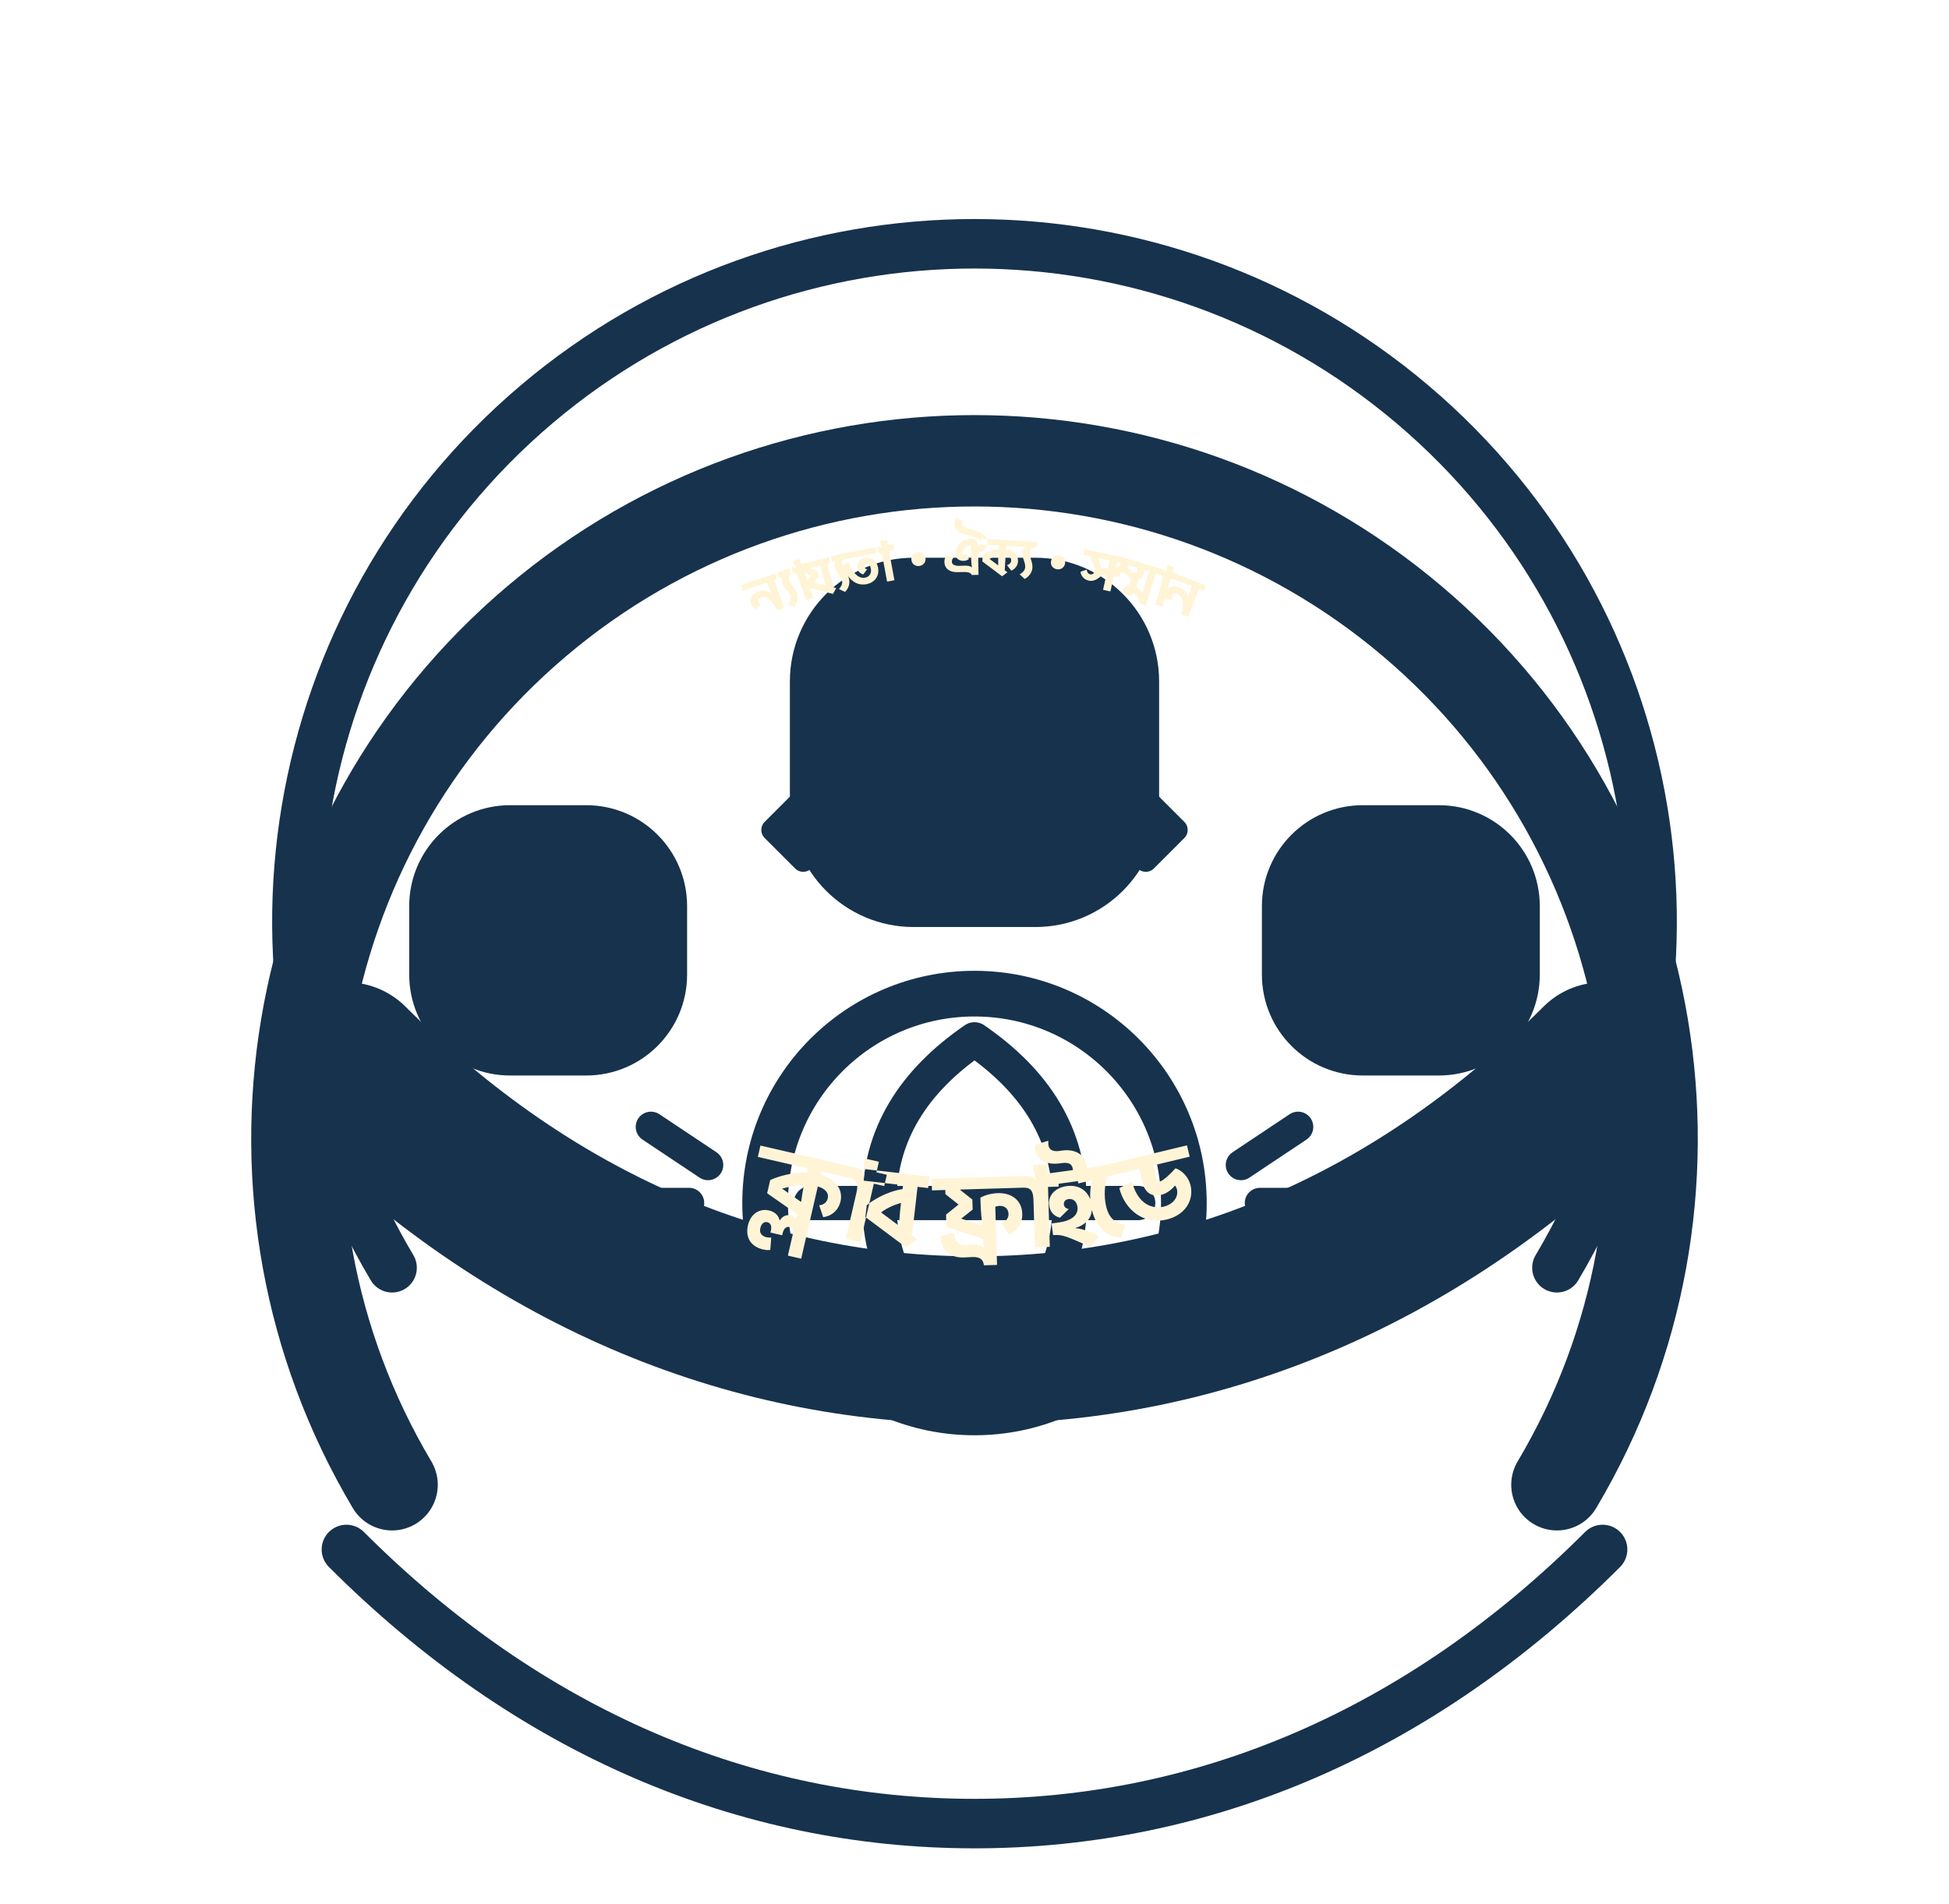
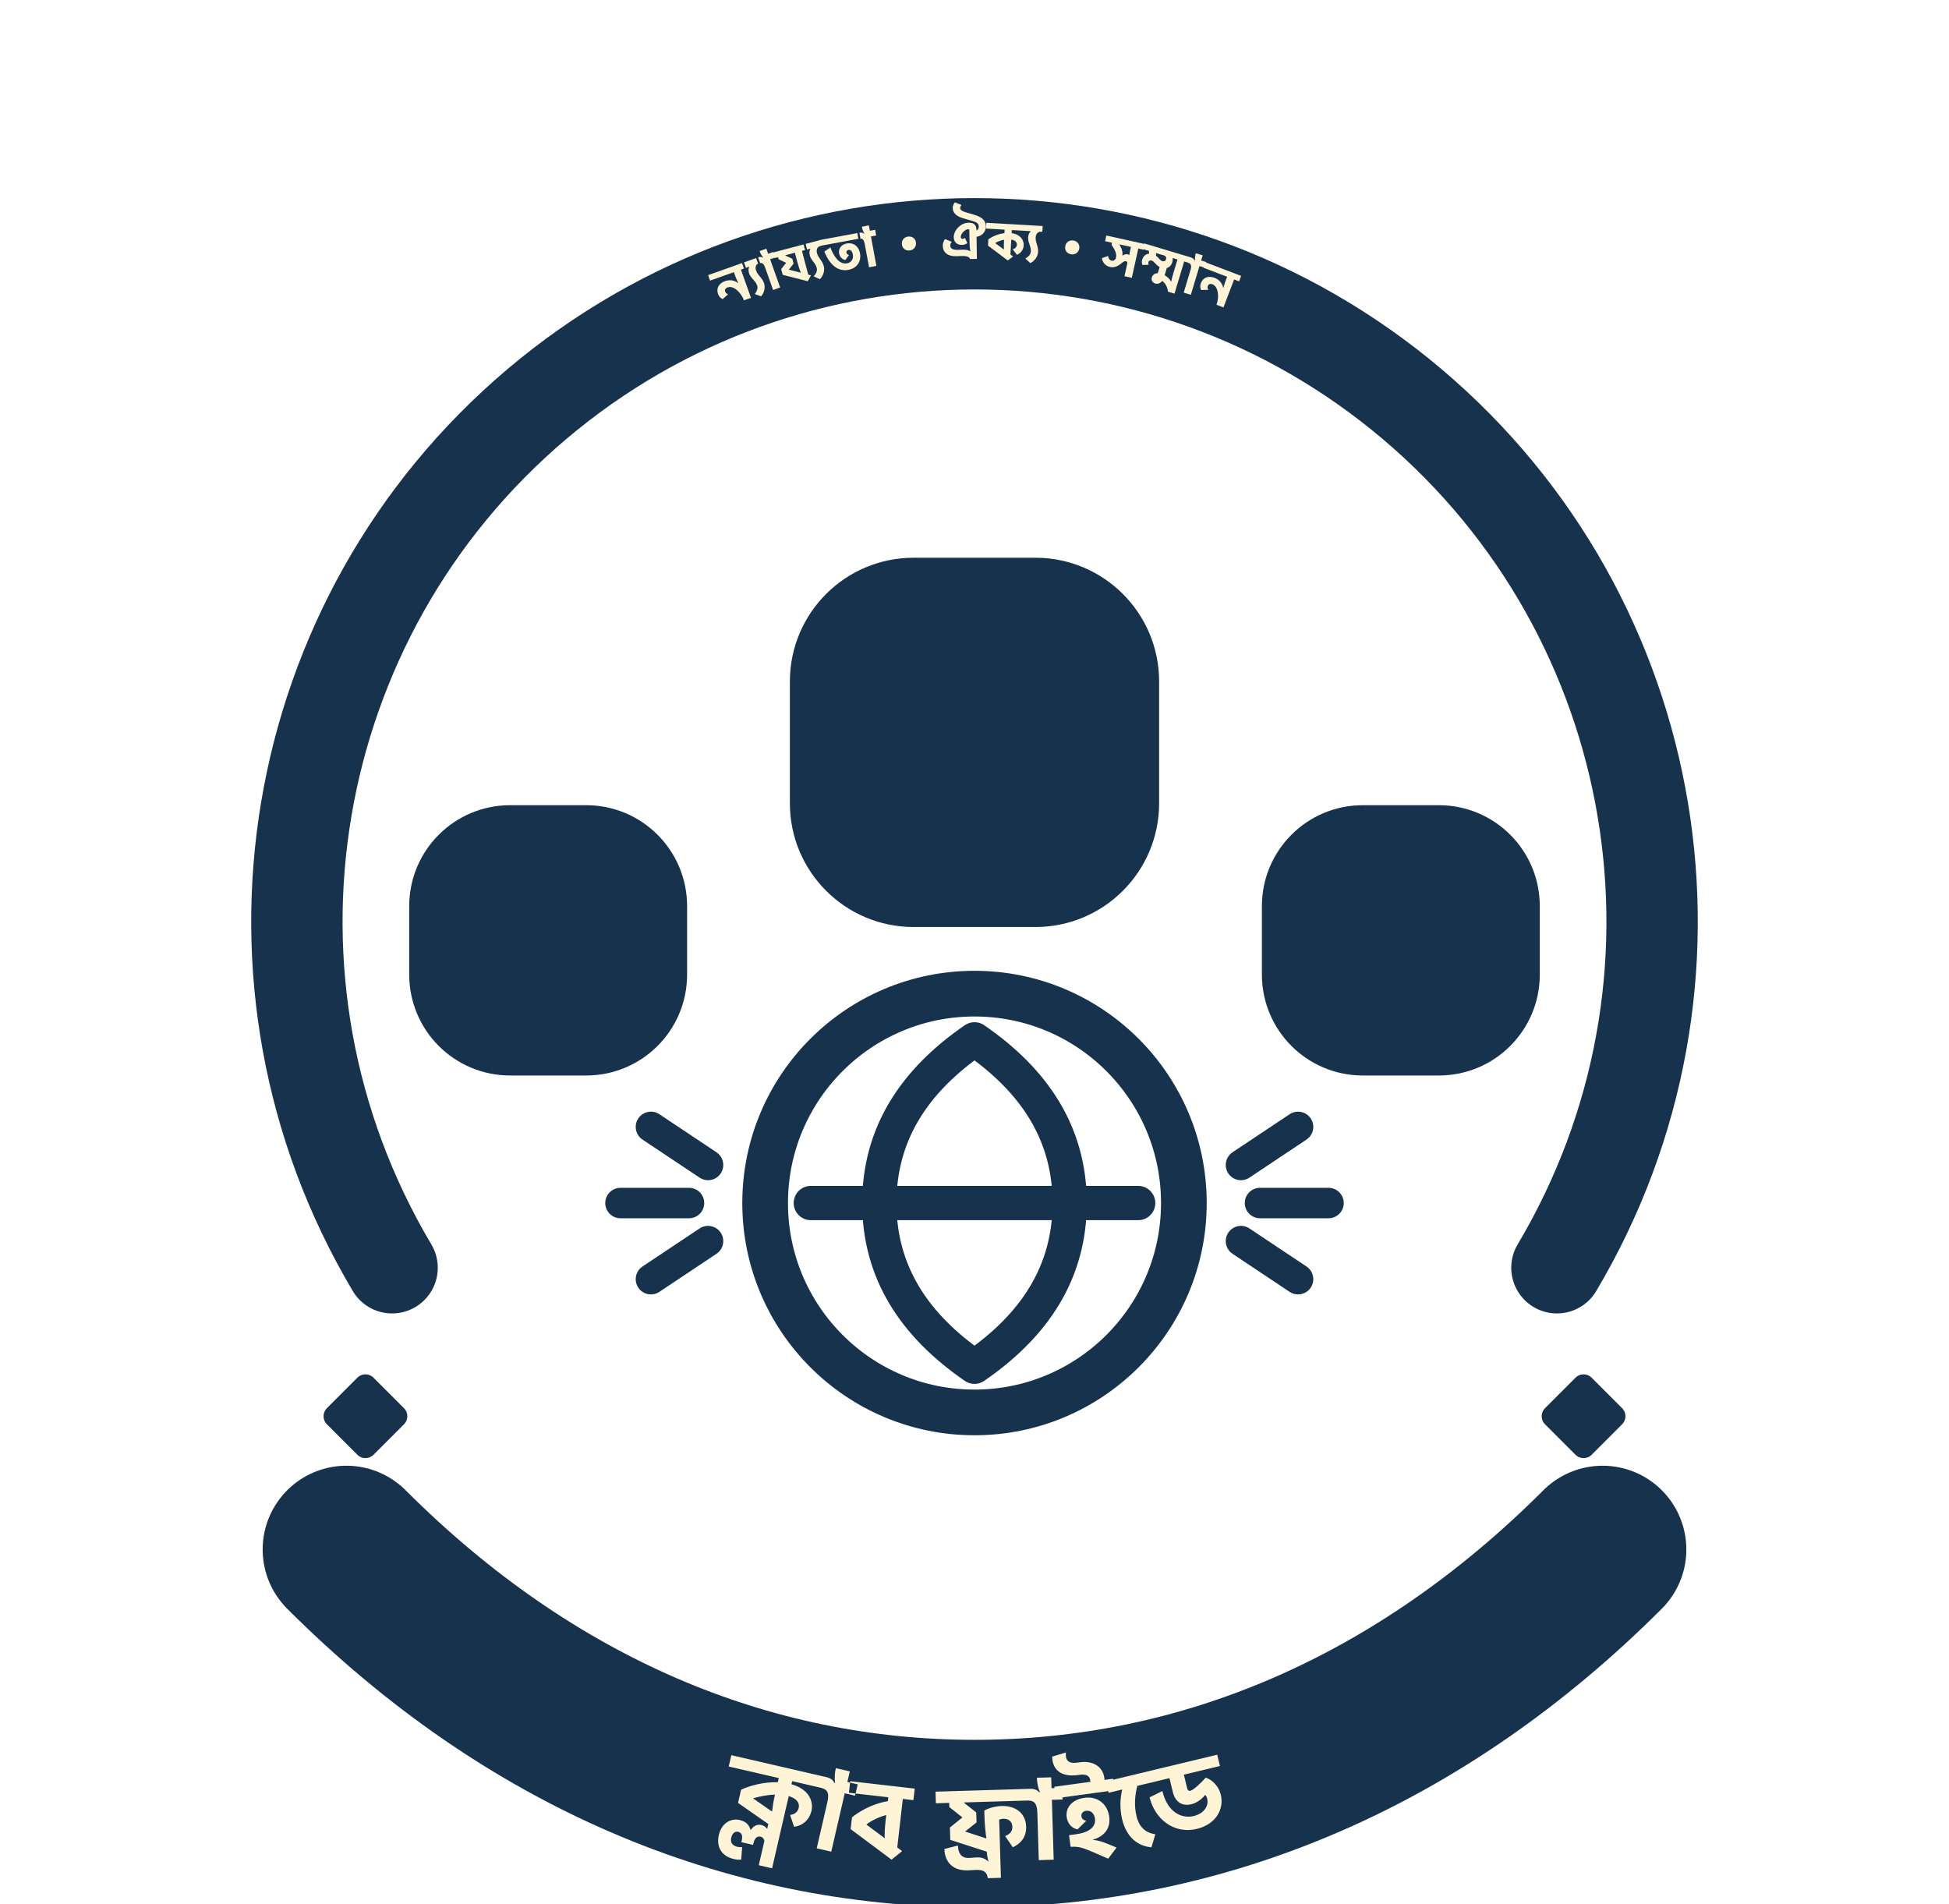
<svg xmlns="http://www.w3.org/2000/svg" viewBox="0 0 512 500" role="img" aria-labelledby="title desc" version="1.1" id="svg15">
  <g stroke="#17324D" stroke-width="13" stroke-linecap="round" stroke-linejoin="round" id="g8">
    <path fill="none" stroke="#17324D" d="M103 333a178 178 0 1 1 306 0" id="path1" />
    <g id="younger-member" aria-label="younger-member">
      <rect x="114" y="218" width="60" height="58" rx="20" fill="#17324D" stroke="#17324D" id="rect1" />
      <circle cx="144" cy="247" r="7" fill="none" stroke="none" id="circle1" />
    </g>
    <g id="adult-member" aria-label="adult-member">
      <rect x="214" y="153" width="84" height="84" rx="26" fill="#17324D" stroke="#17324D" id="rect2" />
      <circle cx="256" cy="195" r="9" fill="none" stroke="none" id="circle2" />
    </g>
    <g id="older-member" aria-label="older-member">
      <rect x="338" y="218" width="60" height="58" rx="20" fill="#17324D" stroke="#17324D" id="rect3" />
      <circle cx="368" cy="247" r="7" fill="none" stroke="none" id="circle3" />
    </g>
    <circle cx="256" cy="316" r="55" fill="none" stroke="#17324D" stroke-width="12" id="circle4" />
    <path fill="none" stroke="#17324D" stroke-width="9" d="M256 273c-16 11-25 25-25 43s9 32 25 43m0-86c16 11 25 25 25 43s-9 32-25 43m-43-43h86" id="path4" />
    <path fill="none" stroke="#17324D" stroke-width="8" d="M181 316h-18M186 306l-15-10M186 326l-15 10M331 316h18M326 306l15-10M326 326l15 10" id="path5" />
    <path fill="none" stroke="#17324D" d="M91 407c48 48 105 72 165 72s117-24 165-72" id="path6" />
-     <path fill="#17324D" stroke="#17324D" stroke-width="6" d="m211 210 8 8-8 8-8-8z" id="path7" />
-     <path fill="#17324D" stroke="#17324D" stroke-width="6" d="m301 210 8 8-8 8-8-8z" id="path8" />
+     <path fill="#17324D" stroke="#17324D" stroke-width="6" d="m96 364 8 8-8 8-8-8z" id="path7" />
+     <path fill="#17324D" stroke="#17324D" stroke-width="6" d="m416 364 8 8-8 8-8-8z" id="path8" />
  </g>
  <defs id="defs8">
-     <path id="motto-arc" d="M103 390a178 178 0 1 1 306 0" />
-     <path id="name-arc" d="M91 280c48 48 105 72 165 72s117-24 165-72" />
+     <path id="motto-arc" d="M103 333a178 178 0 1 1 306 0" />
+     <path id="name-arc" d="M91 407c48 48 105 72 165 72s117-24 165-72" />
  </defs>
-   <path d="M103 390a178 178 0 1 1 306 0" fill="none" stroke="#17324D" stroke-width="24" stroke-linecap="round" id="path9" />
-   <path d="M91 280c48 48 105 72 165 72s117-24 165-72" fill="none" stroke="#17324D" stroke-width="44" stroke-linecap="round" id="path10" />
+   <path d="M103 333a178 178 0 1 1 306 0" fill="none" stroke="#17324D" stroke-width="24" stroke-linecap="round" id="path9" />
+   <path d="M91 407c48 48 105 72 165 72s117-24 165-72" fill="none" stroke="#17324D" stroke-width="44" stroke-linecap="round" id="path10" />
  <g font-family="Kohinoor Bangla, Bangla Sangam MN, sans-serif" text-anchor="middle" id="g15">
    <g id="text14" style="font-weight:700;font-size:14px;letter-spacing:0" aria-label="ন্যায্যতা•ঐক্য•সম্মান">
-       <path style="fill:#fff4d6" d="m 199.976,158.785 c -0.329,-0.091 -0.631,-0.311 -0.767,-0.693 -0.188,-0.528 0.106,-0.914 0.66,-1.111 1.583,-0.563 3.576,1.448 4.246,3.334 l 0.028,0.079 1.847,-0.657 -2.636,-7.413 1.319,-0.469 -0.511,-1.438 -9.432,3.353 0.511,1.438 6.266,-2.228 0.366,1.029 c 0.249,0.699 0.541,1.353 0.78,1.818 l -0.048,0.032 c -0.994,-0.791 -2.224,-0.948 -3.438,-0.516 -1.557,0.553 -2.381,1.827 -1.823,3.397 0.249,0.699 0.709,1.115 1.226,1.317 z m 5.529,-7.226 -1.359,0.483 -0.511,-1.438 4.234,-1.506 0.511,1.438 -0.383,0.136 c -0.646,0.23 -1,0.95 -0.662,1.9 0.46,1.293 1.564,1.851 2.062,3.249 0.403,1.134 0.134,2.508 -0.74,3.517 l -1.673,-0.609 c 0.726,-0.927 0.835,-1.664 0.614,-2.284 -0.455,-1.28 -1.612,-1.775 -2.099,-3.147 -0.272,-0.765 -0.146,-1.33 0.024,-1.688 z m 2.804,-3.983 c 0.22,0.62 0.554,1.14 0.912,1.563 l -0.092,0.033 c -0.229,-0.142 -0.639,-0.293 -1.246,-0.077 l -0.541,0.192 0.511,1.438 0.053,-0.019 c 0.831,-0.295 1.355,-0.2 1.815,1.093 l 2.087,5.87 1.847,-0.657 -2.636,-7.413 1.319,-0.469 -0.511,-1.438 -1.319,0.469 -0.478,-1.345 -1.768,0.628 z m 4.607,1.622 2.531,-0.667 0.689,2.613 c 0.196,0.745 0.585,1.945 0.858,2.597 l -0.054,0.014 -3.087,-0.779 1.246,-1.588 -0.335,-1.273 -1.835,-0.863 z m 5.907,6.811 0.853,-1.542 -0.733,-0.198 -1.642,-6.227 1.354,-0.357 -0.389,-1.476 -8.583,2.263 0.389,1.476 0.948,-0.25 0.139,0.528 1.985,0.939 -1.3,1.66 0.396,1.503 z m 0.685,-8.549 -1.394,0.368 -0.389,-1.476 4.346,-1.146 0.389,1.476 -0.393,0.103 c -0.663,0.175 -1.076,0.863 -0.819,1.837 0.35,1.327 1.404,1.975 1.782,3.41 0.307,1.164 -0.077,2.51 -1.032,3.443 l -1.616,-0.747 c 0.801,-0.863 0.971,-1.588 0.804,-2.224 -0.346,-1.313 -1.457,-1.903 -1.829,-3.311 -0.207,-0.785 -0.034,-1.337 0.165,-1.68 z m 7.297,3.416 c -0.797,-0.151 -1.46,-0.812 -1.634,-1.748 -0.235,-1.266 0.604,-2.347 1.981,-2.602 1.872,-0.347 3.185,0.82 3.506,2.554 0.408,2.203 -0.833,3.956 -3.063,4.369 -2.918,0.541 -4.975,-1.57 -6.313,-4.796 l 1.605,-1.095 c 0.973,2.639 2.462,4.527 4.375,4.173 1.225,-0.227 1.718,-1.258 1.516,-2.345 -0.143,-0.771 -0.564,-1.277 -1.156,-1.167 -0.344,0.064 -0.59,0.351 -0.524,0.709 0.056,0.303 0.316,0.554 0.681,0.6 z m 3.694,-7.191 0.278,1.5 -10.476,1.941 -0.278,-1.5 z m 0.674,-1.435 c 0.12,0.647 0.367,1.213 0.654,1.687 l -0.096,0.018 c -0.203,-0.176 -0.585,-0.39 -1.218,-0.273 l -0.564,0.105 0.278,1.5 0.055,-0.01 c 0.867,-0.161 1.37,0.017 1.62,1.366 l 1.135,6.126 1.927,-0.357 -1.433,-7.736 1.377,-0.255 -0.278,-1.5 -1.377,0.255 -0.26,-1.404 -1.845,0.342 z" id="path15" />
-       <path style="fill:#fff4d6" d="m 239.417,147.023 c 0.098,1.017 0.873,1.758 2.044,1.645 1.073,-0.104 1.775,-0.988 1.677,-2.005 -0.098,-1.017 -0.873,-1.758 -2.044,-1.645 -1.073,0.104 -1.775,0.988 -1.677,2.005 z" id="path16" />
-       <path style="fill:#fff4d6" d="m 255.234,151.026 1.82,-0.03 -0.094,-5.795 c 1.564,-0.235 2.482,-1.469 2.462,-2.742 -0.023,-1.442 -0.935,-2.421 -3.018,-3.031 l -2.209,-0.65 c -0.872,-0.252 -1.521,-0.535 -1.531,-1.137 -0.005,-0.308 0.089,-0.534 0.365,-0.804 l -1.761,-0.685 c -0.33,0.383 -0.574,0.877 -0.564,1.507 0.023,1.428 1.283,2.247 2.605,2.632 l 2.743,0.796 c 0.985,0.278 1.481,0.676 1.493,1.404 0.009,0.546 -0.252,0.886 -0.613,1.06 l -0.004,-0.252 c -0.018,-1.12 -0.604,-1.824 -2.046,-1.801 -2.268,0.037 -3.941,2.192 -3.915,3.788 0.02,1.232 0.776,2.06 2.161,2.037 0.518,-0.008 1.061,-0.171 1.406,-0.485 l -0.638,-1.362 c -0.096,0.114 -0.318,0.271 -0.598,0.276 -0.308,0.005 -0.478,-0.132 -0.485,-0.538 -0.013,-0.798 1.144,-2.007 1.955,-2.02 0.168,-0.003 0.295,0.079 0.3,0.359 l 0.039,2.38 c 0.035,2.17 0.141,2.672 0.232,3.063 l -0.056,9.1e-4 c -0.51,-0.37 -1.183,-0.429 -1.911,-0.417 -0.434,0.007 -0.895,0.043 -1.343,0.05 -1.498,0.024 -1.968,-0.486 -1.978,-1.102 -0.007,-0.448 0.183,-0.787 0.418,-1.015 l -1.79,-0.713 c -0.165,0.213 -0.602,0.878 -0.587,1.774 0.028,1.722 1.291,2.751 3.405,2.717 0.42,-0.007 1.232,-0.034 1.708,-0.042 1.596,-0.026 1.925,0.403 2.029,0.779 z m 9.303,-2.579 c 0.598,-0.162 1.072,-0.598 1.107,-1.199 0.038,-0.657 -0.476,-1.233 -1.479,-1.347 l -0.223,3.886 0.713,0.532 -1.407,1.055 -5.189,-3.902 0.096,-1.677 c 1.152,-0.761 2.563,-1.409 4.214,-1.581 l 0.054,-0.936 -4.878,-0.28 0.087,-1.523 10.86,0.624 -0.087,1.523 -4.095,-0.235 -0.047,0.825 c 2.228,0.268 3.251,1.757 3.167,3.211 -0.065,1.132 -0.734,2.033 -1.768,2.465 z m -4.604,-1.639 2.247,1.658 0.056,0.003 c -0.044,-0.704 -0.014,-1.712 0.029,-2.452 l 0.005,-0.084 c -0.907,0.158 -1.668,0.479 -2.336,0.875 z m 9.351,-3.137 -1.44,-0.083 0.087,-1.523 4.487,0.258 -0.087,1.523 -0.405,-0.023 c -0.685,-0.039 -1.29,0.487 -1.348,1.493 -0.079,1.37 0.723,2.313 0.637,3.795 -0.069,1.202 -0.851,2.363 -2.049,2.953 l -1.305,-1.211 c 1.028,-0.572 1.416,-1.209 1.453,-1.866 0.078,-1.356 -0.796,-2.261 -0.712,-3.715 0.047,-0.811 0.382,-1.282 0.678,-1.546 z" id="path17" />
-       <path style="fill:#fff4d6" d="m 276.096,147.448 c -0.147,1.011 0.43,1.915 1.593,2.084 1.067,0.155 1.959,-0.536 2.106,-1.548 0.147,-1.011 -0.43,-1.915 -1.593,-2.084 -1.067,-0.155 -1.959,0.536 -2.106,1.548 z" id="path18" />
-       <path style="fill:#fff4d6" d="m 286.045,152.523 c 0.779,0.173 1.663,-0.062 2.446,-0.619 0.68,-0.48 1.158,-1.02 1.664,-0.908 0.287,0.064 0.422,0.294 0.356,0.595 l -0.739,3.335 1.927,0.427 1.702,-7.682 1.353,0.3 0.33,-1.49 -10.074,-2.232 -0.33,1.49 1.818,0.403 -0.118,0.533 0.401,0.648 c 0.518,0.832 0.983,1.709 0.759,2.721 -0.124,0.56 -0.539,0.942 -1.14,0.809 -0.656,-0.145 -0.823,-0.684 -0.933,-1.225 l -1.629,0.557 c 0.134,0.947 0.744,2.015 2.206,2.339 z m 4.997,-3.137 c -0.149,-0.105 -0.28,-0.162 -0.512,-0.214 -0.478,-0.106 -0.967,0.158 -1.312,0.355 0.029,-0.194 0.047,-0.405 0.038,-0.623 -0.02,-0.492 -0.171,-1.042 -0.508,-1.719 l -0.28,-0.55 0.012,-0.055 2.993,0.663 -0.203,0.916 c -0.045,0.205 -0.186,0.905 -0.229,1.226 z m 6.798,1.104 c -0.63,-0.189 -0.913,-0.903 -1.65,-1.416 0.028,-0.24 0.039,-0.471 0.023,-0.709 l 2.078,0.624 c 0.51,0.153 0.681,0.555 0.552,0.984 -0.129,0.429 -0.48,0.674 -1.003,0.517 z m 2.347,5.426 c -0.307,-0.633 -0.933,-1.274 -1.721,-1.716 l 0.572,-1.904 c 0.813,-0.224 1.249,-0.897 1.43,-1.5 0.153,-0.51 0.133,-0.881 0.063,-1.136 l 1.314,0.395 -1.023,3.406 c -0.531,1.77 -0.635,2.455 -0.635,2.455 z m 4.768,-4.927 0.439,-1.462 -12.269,-3.684 -0.439,1.462 1.636,0.491 c 0.064,0.224 0.072,0.489 0.036,0.756 -0.911,0.063 -1.525,0.697 -1.783,1.555 -0.169,0.563 -0.078,1.087 0.091,1.401 l 1.615,-0.071 c -0.086,-0.201 -0.137,-0.421 -0.056,-0.689 0.101,-0.335 0.396,-0.539 0.838,-0.406 0.711,0.213 1.063,1.182 2.093,1.695 l -0.47,1.613 c -0.779,0.015 -1.373,0.435 -1.579,1.119 -0.242,0.805 0.237,1.401 0.921,1.607 0.577,0.173 1.271,0.002 1.804,-0.701 0.906,0.681 1.408,1.738 1.516,2.838 l 1.716,0.515 2.537,-8.447 z m 1.681,-2.433 c -0.189,0.63 -0.228,1.247 -0.19,1.8 l -0.094,-0.028 c -0.101,-0.249 -0.342,-0.614 -0.959,-0.799 l -0.55,-0.165 -0.439,1.462 0.054,0.016 c 0.845,0.254 1.211,0.641 0.816,1.955 l -1.792,5.967 1.877,0.564 2.263,-7.536 1.341,0.403 0.439,-1.462 -1.341,-0.403 0.411,-1.368 -1.797,-0.54 z m 1.534,8.858 c -0.192,-0.283 -0.278,-0.646 -0.133,-1.025 0.2,-0.523 0.674,-0.627 1.223,-0.417 1.57,0.599 1.781,3.422 1.068,5.292 l -0.03,0.079 1.831,0.699 2.805,-7.351 1.308,0.499 0.544,-1.426 -9.352,-3.568 -0.544,1.426 6.213,2.37 -0.389,1.02 c -0.264,0.693 -0.467,1.38 -0.586,1.889 l -0.057,-0.007 c -0.244,-1.247 -1.077,-2.164 -2.281,-2.623 -1.543,-0.589 -2.998,-0.155 -3.592,1.402 -0.264,0.693 -0.184,1.308 0.078,1.798 z" id="path19" />
+       <path style="fill:#fff4d6" d="m 191.265,77.288 c -0.329,-0.091 -0.631,-0.311 -0.767,-0.693 -0.188,-0.528 0.106,-0.914 0.66,-1.111 1.583,-0.563 3.576,1.448 4.246,3.334 l 0.028,0.079 1.847,-0.657 -2.636,-7.413 1.319,-0.469 -0.511,-1.438 -9.432,3.353 0.511,1.438 6.266,-2.228 0.366,1.029 c 0.249,0.699 0.541,1.353 0.78,1.818 l -0.048,0.032 c -0.994,-0.791 -2.224,-0.948 -3.438,-0.516 -1.557,0.553 -2.381,1.827 -1.823,3.397 0.249,0.699 0.709,1.115 1.226,1.317 z m 5.529,-7.226 -1.359,0.483 -0.511,-1.438 4.234,-1.506 0.511,1.438 -0.383,0.136 c -0.646,0.23 -1,0.95 -0.662,1.9 0.46,1.293 1.564,1.851 2.062,3.249 0.403,1.134 0.134,2.508 -0.74,3.517 L 198.274,77.233 c 0.726,-0.927 0.835,-1.664 0.614,-2.284 -0.455,-1.28 -1.612,-1.775 -2.099,-3.146 -0.272,-0.765 -0.146,-1.33 0.024,-1.688 z m 2.804,-3.983 c 0.22,0.62 0.554,1.14 0.912,1.563 l -0.092,0.033 c -0.229,-0.142 -0.639,-0.293 -1.246,-0.077 l -0.541,0.192 0.511,1.438 0.053,-0.019 c 0.831,-0.295 1.355,-0.2 1.815,1.093 l 2.087,5.87 1.847,-0.657 -2.636,-7.413 1.319,-0.469 -0.511,-1.438 -1.319,0.469 -0.478,-1.345 -1.768,0.628 z m 6.689,0.978 2.531,-0.667 0.689,2.613 c 0.196,0.745 0.585,1.945 0.858,2.597 l -0.054,0.014 -3.087,-0.779 1.246,-1.588 -0.335,-1.273 -1.835,-0.863 z m 5.907,6.811 0.853,-1.542 -0.733,-0.198 -1.642,-6.227 1.354,-0.357 -0.389,-1.476 -8.583,2.263 0.389,1.476 0.948,-0.25 0.139,0.528 1.985,0.939 -1.3,1.66 0.396,1.503 z m 0.685,-8.549 -1.394,0.368 -0.389,-1.476 4.346,-1.146 0.389,1.476 -0.393,0.103 c -0.663,0.175 -1.076,0.863 -0.819,1.837 0.35,1.327 1.404,1.975 1.782,3.41 0.307,1.164 -0.076,2.51 -1.032,3.443 l -1.616,-0.747 c 0.801,-0.863 0.971,-1.588 0.804,-2.224 -0.346,-1.313 -1.457,-1.903 -1.829,-3.311 -0.207,-0.785 -0.034,-1.337 0.165,-1.68 z m 9.188,2.993 c -0.797,-0.151 -1.46,-0.812 -1.634,-1.748 -0.235,-1.266 0.604,-2.347 1.981,-2.602 1.872,-0.347 3.185,0.82 3.506,2.554 0.408,2.203 -0.833,3.956 -3.063,4.369 -2.918,0.541 -4.975,-1.57 -6.313,-4.796 l 1.605,-1.095 c 0.973,2.639 2.462,4.527 4.375,4.173 1.225,-0.227 1.718,-1.258 1.516,-2.345 -0.143,-0.771 -0.564,-1.277 -1.156,-1.167 -0.344,0.064 -0.59,0.351 -0.524,0.709 0.056,0.303 0.316,0.554 0.681,0.6 z m 3.694,-7.191 0.278,1.5 -10.476,1.941 -0.278,-1.5 z m 0.674,-1.435 c 0.12,0.647 0.367,1.213 0.654,1.687 l -0.096,0.018 c -0.203,-0.176 -0.585,-0.39 -1.218,-0.273 l -0.564,0.105 0.278,1.5 0.055,-0.01 c 0.867,-0.161 1.37,0.017 1.62,1.366 l 1.135,6.126 1.927,-0.357 -1.433,-7.736 1.377,-0.255 -0.278,-1.5 -1.377,0.255 -0.26,-1.404 -1.845,0.342 z" id="path15" />
+       <path style="fill:#fff4d6" d="m 236.913,64.144 c 0.098,1.017 0.873,1.758 2.044,1.645 1.073,-0.104 1.775,-0.988 1.677,-2.005 -0.098,-1.017 -0.873,-1.758 -2.044,-1.645 -1.073,0.104 -1.775,0.988 -1.677,2.005 z" id="path16" />
+       <path style="fill:#fff4d6" d="m 254.812,68.029 1.82,-0.03 -0.094,-5.795 c 1.564,-0.235 2.482,-1.469 2.462,-2.742 -0.023,-1.442 -0.935,-2.421 -3.018,-3.031 l -2.209,-0.65 c -0.872,-0.252 -1.521,-0.535 -1.531,-1.137 -0.005,-0.308 0.089,-0.534 0.365,-0.804 l -1.761,-0.685 c -0.33,0.383 -0.574,0.877 -0.564,1.507 0.023,1.428 1.283,2.247 2.605,2.632 l 2.743,0.796 c 0.985,0.278 1.481,0.676 1.493,1.404 0.009,0.546 -0.252,0.886 -0.613,1.06 l -0.004,-0.252 c -0.018,-1.12 -0.604,-1.824 -2.046,-1.801 -2.268,0.037 -3.941,2.192 -3.915,3.788 0.02,1.232 0.776,2.06 2.161,2.037 0.518,-0.008 1.061,-0.171 1.406,-0.485 l -0.638,-1.362 c -0.096,0.114 -0.318,0.271 -0.598,0.276 -0.308,0.005 -0.478,-0.132 -0.485,-0.538 -0.013,-0.798 1.144,-2.007 1.955,-2.02 0.168,-0.003 0.295,0.079 0.3,0.359 l 0.039,2.38 c 0.035,2.17 0.141,2.672 0.232,3.063 l -0.056,9.1e-4 c -0.51,-0.37 -1.183,-0.429 -1.911,-0.417 -0.434,0.007 -0.895,0.043 -1.343,0.05 -1.498,0.024 -1.968,-0.486 -1.978,-1.102 -0.007,-0.448 0.183,-0.787 0.418,-1.015 l -1.79,-0.713 c -0.165,0.213 -0.602,0.878 -0.587,1.774 0.028,1.722 1.291,2.751 3.405,2.717 0.42,-0.007 1.232,-0.034 1.708,-0.042 1.596,-0.026 1.925,0.403 2.029,0.779 z m 11.217,-2.54 c 0.598,-0.162 1.072,-0.598 1.107,-1.199 0.038,-0.657 -0.476,-1.233 -1.479,-1.347 l -0.223,3.886 0.713,0.532 -1.407,1.055 -5.189,-3.902 0.096,-1.677 c 1.152,-0.761 2.563,-1.409 4.214,-1.581 l 0.054,-0.936 -4.878,-0.28 0.087,-1.523 10.86,0.624 -0.087,1.523 -4.095,-0.235 -0.047,0.825 c 2.228,0.268 3.251,1.757 3.167,3.211 -0.065,1.132 -0.734,2.033 -1.768,2.465 z m -4.604,-1.639 2.247,1.658 0.056,0.003 c -0.044,-0.704 -0.014,-1.712 0.029,-2.452 l 0.005,-0.084 c -0.907,0.158 -1.668,0.479 -2.336,0.875 z m 9.351,-3.137 -1.44,-0.083 0.087,-1.523 4.487,0.258 -0.087,1.523 -0.405,-0.023 c -0.685,-0.039 -1.29,0.487 -1.348,1.493 -0.079,1.37 0.723,2.313 0.637,3.795 -0.069,1.202 -0.851,2.363 -2.049,2.953 l -1.305,-1.211 c 1.028,-0.572 1.416,-1.209 1.453,-1.866 0.078,-1.356 -0.796,-2.261 -0.712,-3.715 0.047,-0.811 0.382,-1.282 0.678,-1.546 z" id="path17" />
+       <path style="fill:#fff4d6" d="m 279.827,64.717 c -0.147,1.011 0.43,1.915 1.593,2.084 1.067,0.155 1.959,-0.536 2.106,-1.548 0.147,-1.011 -0.43,-1.915 -1.593,-2.084 -1.067,-0.155 -1.959,0.536 -2.106,1.548 z" id="path18" />
+       <path style="fill:#fff4d6" d="m 291.671,70.139 c 0.779,0.173 1.663,-0.062 2.446,-0.619 0.68,-0.48 1.158,-1.02 1.664,-0.908 0.287,0.064 0.422,0.294 0.356,0.595 l -0.739,3.335 1.927,0.427 1.702,-7.682 1.353,0.3 0.33,-1.49 -10.074,-2.232 -0.33,1.49 1.818,0.403 -0.118,0.533 0.401,0.648 c 0.518,0.832 0.983,1.709 0.759,2.721 -0.124,0.56 -0.539,0.942 -1.14,0.809 -0.656,-0.145 -0.823,-0.684 -0.933,-1.225 l -1.629,0.557 c 0.134,0.947 0.744,2.015 2.206,2.339 z m 4.997,-3.137 c -0.149,-0.105 -0.28,-0.162 -0.512,-0.214 -0.478,-0.106 -0.967,0.158 -1.312,0.355 0.029,-0.194 0.047,-0.405 0.038,-0.623 -0.02,-0.492 -0.171,-1.042 -0.508,-1.719 l -0.28,-0.55 0.012,-0.055 2.993,0.663 -0.203,0.916 c -0.045,0.205 -0.186,0.905 -0.229,1.226 z m 8.65,1.587 c -0.63,-0.189 -0.913,-0.903 -1.65,-1.416 0.028,-0.24 0.039,-0.471 0.023,-0.709 l 2.078,0.624 c 0.51,0.153 0.681,0.555 0.552,0.984 -0.129,0.429 -0.48,0.674 -1.003,0.517 z m 2.347,5.426 c -0.307,-0.633 -0.933,-1.274 -1.721,-1.716 l 0.572,-1.904 c 0.813,-0.224 1.249,-0.897 1.43,-1.5 0.153,-0.51 0.133,-0.881 0.063,-1.136 l 1.314,0.395 -1.023,3.406 c -0.531,1.77 -0.635,2.455 -0.635,2.455 z m 4.768,-4.927 0.439,-1.462 -12.269,-3.684 -0.439,1.462 1.636,0.491 c 0.064,0.224 0.072,0.489 0.036,0.756 -0.911,0.063 -1.525,0.697 -1.783,1.555 -0.169,0.563 -0.078,1.087 0.091,1.401 l 1.615,-0.071 c -0.086,-0.201 -0.137,-0.421 -0.056,-0.689 0.101,-0.335 0.396,-0.539 0.838,-0.406 0.711,0.213 1.063,1.182 2.093,1.695 l -0.47,1.613 c -0.779,0.015 -1.373,0.435 -1.579,1.119 -0.242,0.805 0.237,1.401 0.921,1.607 0.577,0.173 1.271,0.002 1.804,-0.701 0.906,0.681 1.408,1.738 1.516,2.838 l 1.716,0.515 2.537,-8.447 z m 1.681,-2.433 c -0.189,0.63 -0.228,1.247 -0.19,1.8 l -0.094,-0.028 c -0.101,-0.249 -0.342,-0.614 -0.959,-0.799 l -0.55,-0.165 -0.439,1.462 0.054,0.016 c 0.845,0.254 1.211,0.641 0.816,1.955 l -1.792,5.967 1.877,0.564 2.263,-7.536 1.341,0.403 0.439,-1.462 -1.341,-0.403 0.411,-1.368 -1.797,-0.54 z m 3.324,9.468 c -0.192,-0.283 -0.278,-0.646 -0.133,-1.025 0.2,-0.523 0.674,-0.627 1.223,-0.417 1.57,0.599 1.781,3.422 1.068,5.292 l -0.03,0.078 1.831,0.699 2.805,-7.351 1.308,0.499 0.544,-1.426 -9.352,-3.568 -0.544,1.426 6.213,2.37 -0.389,1.02 c -0.264,0.693 -0.467,1.38 -0.586,1.889 l -0.057,-0.007 c -0.244,-1.247 -1.077,-2.164 -2.281,-2.623 -1.543,-0.589 -2.998,-0.155 -3.592,1.402 -0.264,0.693 -0.184,1.308 0.078,1.798 z" id="path19" />
    </g>
-     <path d="m 224.099,309.651 0.686,-2.974 -25.019,-5.773 -0.686,2.974 13.15,3.034 -0.252,1.091 c -3.683,-0.103 -7.455,0.924 -9.65,1.969 l -0.799,3.465 7.946,5.54 -0.283,1.228 -0.082,-0.019 c -0.222,-0.281 -0.577,-0.737 -1.478,-0.944 -1.2,-0.277 -2.153,0.365 -2.735,1.266 l -0.109,-0.025 c -0.241,-0.947 -0.894,-2.103 -2.804,-2.544 -2.374,-0.548 -4.787,0.821 -5.498,3.904 -0.711,3.083 0.638,5.578 3.967,6.346 0.655,0.151 1.356,0.227 1.897,0.122 l 0.26,-3.245 c -0.38,0.027 -0.863,0.002 -1.272,-0.092 -0.982,-0.227 -1.946,-0.909 -1.606,-2.382 0.277,-1.2 1.007,-1.75 1.826,-1.561 0.818,0.189 1.259,0.894 0.957,2.204 l -0.12,0.518 3.083,0.711 0.12,-0.518 c 0.271,-1.173 0.917,-1.857 1.817,-1.65 0.655,0.151 0.936,0.676 1.033,1.129 l -1.473,6.384 3.492,0.806 4.375,-18.962 c 1.994,0.575 2.932,1.74 2.623,3.077 -0.264,1.146 -1.156,1.773 -2.269,1.862 l 1.062,3.119 c 2.344,-0.321 4.027,-1.887 4.562,-4.206 0.535,-2.319 -0.51,-5.635 -5.262,-6.961 l 0.189,-0.819 z m -13.631,6.022 -0.136,-0.032 -4.871,-3.423 c 1.899,-0.51 3.889,-0.913 5.769,-0.968 l -0.057,0.246 c -0.302,1.31 -0.571,2.972 -0.705,4.176 z m 16.697,-11.09 c -0.296,1.282 -0.294,2.518 -0.145,3.616 l -0.191,-0.044 c -0.233,-0.485 -0.762,-1.182 -2.017,-1.471 l -1.119,-0.258 -0.686,2.974 0.109,0.025 c 1.719,0.397 2.5,1.123 1.883,3.796 l -2.801,12.141 3.82,0.881 3.538,-15.333 2.728,0.63 0.686,-2.974 -2.728,-0.63 0.642,-2.783 -3.656,-0.844 z m 10.064,6.725 -10.348,-1.186 0.348,-3.032 16.941,1.942 -0.348,3.032 -2.782,-0.319 -1.46,12.741 1.271,0.963 -2.766,2.248 -10.748,-8.024 0.354,-3.088 c 1.374,-1.167 5.09,-3.588 9.421,-4.247 z m -0.536,4.673 c -2.38,0.601 -4.527,1.877 -5.219,2.502 l 4.753,3.532 0.111,0.013 c -0.143,-0.721 -0.031,-2.681 0.164,-4.378 z m 21.784,16.377 3.442,-0.103 -0.458,-15.281 c 0.332,-0.122 0.722,-0.218 1.086,-0.229 1.315,-0.04 2.345,0.658 2.388,2.113 0.044,1.455 -1.084,2.161 -1.917,2.411 l 2.022,2.965 c 1.603,-0.72 3.602,-2.265 3.507,-5.428 -0.109,-3.638 -2.939,-5.514 -6.409,-5.41 -1.763,0.053 -3.54,0.582 -4.586,1.202 l 0.055,1.847 c 0.046,1.539 0.262,4.054 0.5,5.447 l -0.112,0.003 -5.488,-1.796 3.01,-2.387 -0.079,-2.631 -3.185,-2.51 -0.003,-0.112 17.464,-0.524 -0.091,-3.051 -24.881,0.746 0.091,3.051 3.498,-0.105 0.033,1.092 3.443,2.726 -3.282,2.648 0.097,3.247 9.589,3.102 c 0.052,0.811 0.195,1.843 0.44,2.536 l -0.112,0.003 c -0.922,-0.869 -1.881,-1.064 -2.86,-1.035 -0.924,0.028 -1.089,0.117 -2.153,0.149 -2.379,0.071 -2.854,-1.763 -2.899,-3.275 l -3.558,0.919 c 0.088,2.939 1.741,5.746 6.191,5.613 1.147,-0.034 1.09,-0.089 2.153,-0.121 2.015,-0.06 2.847,0.587 3.063,2.177 z m 12.915,-26.103 c 0.04,1.315 0.355,2.51 0.778,3.534 l -0.196,0.006 c -0.348,-0.41 -1.037,-0.949 -2.324,-0.911 l -1.147,0.034 0.091,3.051 0.112,-0.003 c 1.763,-0.053 2.703,0.451 2.785,3.194 l 0.374,12.454 3.918,-0.118 -0.472,-15.729 2.799,-0.084 -0.091,-3.051 -2.799,0.084 -0.086,-2.855 -3.75,0.113 z m 4.216,10.336 c 0.216,1.581 1.155,2.866 2.847,3.256 l 2.29,-2.263 c -0.787,-0.175 -1.184,-0.601 -1.264,-1.184 -0.106,-0.777 0.412,-1.328 1.216,-1.438 1.304,-0.178 2.158,0.694 2.344,2.053 0.3,2.192 -1.594,3.638 -4.923,4.093 l -1.886,0.258 0.417,3.052 c 2.662,-0.166 3.435,0.322 9.865,3.116 l 2.199,-2.929 -2.157,-0.892 c -1.975,-0.804 -2.821,-0.999 -3.965,-1.097 l -0.015,-0.111 c 2.638,-0.756 4.657,-2.728 4.21,-6.002 -0.455,-3.329 -3.032,-5.435 -6.528,-4.957 -3.329,0.455 -4.974,2.687 -4.651,5.045 z m -3.81,-15.87 c 0.01,0.281 0.02,0.562 0.058,0.84 0.326,2.386 2.047,4.637 6.736,3.996 l 0.25,-0.034 c 1.803,-0.247 2.779,0.072 2.984,1.57 0.011,0.083 0.023,0.166 0.034,0.25 l -9.488,1.298 0.414,3.024 15.424,-2.109 -0.414,-3.024 -2.247,0.307 c 0.005,-0.17 -0.018,-0.337 -0.041,-0.503 -0.448,-3.274 -3.335,-4.546 -6.359,-4.133 l -0.832,0.114 c -2.164,0.296 -2.768,-0.611 -2.905,-1.609 -0.049,-0.361 -0.043,-0.729 -0.005,-1.073 z m 23.76,21.031 c -2.543,-0.396 -4.235,-1.804 -4.949,-4.771 -0.727,-3.022 -0.336,-5.708 0.193,-7.937 l 1.96,-0.471 -0.714,-2.967 -9.474,2.278 0.714,2.967 3.566,-0.858 c -0.536,2.202 -0.703,4.978 -0.009,7.864 1.133,4.71 4.202,7.053 7.69,7.309 z m 16.969,-17.933 -0.714,-2.967 -20.853,5.015 0.714,2.967 7.595,-1.827 0.871,3.621 c 0.602,2.505 2.308,3.851 4.895,3.229 1.606,-0.386 2.934,-1.57 3.642,-2.46 0.242,0.287 0.415,0.649 0.507,1.03 0.439,1.824 -0.795,3.877 -3.518,4.532 -3.022,0.727 -6.866,-0.768 -8.26,-6.567 l -3.37,1.674 c 1.436,5.731 6.426,9.715 12.442,8.268 4.928,-1.185 7.204,-5.131 6.274,-8.996 -0.537,-2.232 -2.267,-3.919 -3.953,-4.463 -1.379,1.57 -3.276,3.264 -4.011,3.441 -0.381,0.092 -0.72,3.3e-4 -0.897,-0.735 l -0.838,-3.485 z" id="text15" style="font-weight:800;font-size:28px;letter-spacing:0;fill:#fff4d6" aria-label="ক্লাব ফ্রাইডে" />
+     <path d="m 216.455,469.78 0.686,-2.974 -25.019,-5.773 -0.686,2.974 13.15,3.034 -0.252,1.091 c -3.683,-0.103 -7.455,0.924 -9.65,1.969 l -0.799,3.465 7.946,5.54 -0.283,1.228 -0.082,-0.019 c -0.222,-0.281 -0.577,-0.737 -1.478,-0.944 -1.2,-0.277 -2.153,0.365 -2.735,1.266 l -0.109,-0.025 c -0.241,-0.947 -0.894,-2.103 -2.804,-2.544 -2.374,-0.548 -4.787,0.821 -5.498,3.904 -0.711,3.083 0.638,5.578 3.967,6.346 0.655,0.151 1.356,0.227 1.897,0.122 l 0.26,-3.245 c -0.38,0.027 -0.863,0.002 -1.272,-0.092 -0.982,-0.227 -1.946,-0.909 -1.606,-2.382 0.277,-1.2 1.007,-1.75 1.826,-1.561 0.818,0.189 1.259,0.894 0.957,2.204 l -0.12,0.518 3.083,0.711 0.12,-0.518 c 0.271,-1.173 0.917,-1.857 1.817,-1.65 0.655,0.151 0.936,0.676 1.033,1.129 l -1.473,6.384 3.492,0.806 4.375,-18.962 c 1.994,0.575 2.932,1.74 2.623,3.077 -0.264,1.146 -1.156,1.773 -2.269,1.862 l 1.062,3.119 c 2.344,-0.321 4.027,-1.887 4.562,-4.206 0.535,-2.319 -0.51,-5.635 -5.262,-6.961 l 0.189,-0.818 z m -13.631,6.022 -0.136,-0.032 -4.871,-3.423 c 1.899,-0.51 3.889,-0.913 5.769,-0.968 l -0.057,0.246 c -0.302,1.31 -0.571,2.972 -0.705,4.176 z m 16.697,-11.09 c -0.296,1.282 -0.294,2.518 -0.145,3.616 l -0.191,-0.044 c -0.233,-0.485 -0.762,-1.182 -2.017,-1.471 l -1.119,-0.258 -0.686,2.974 0.109,0.025 c 1.719,0.397 2.5,1.123 1.883,3.796 l -2.801,12.141 3.82,0.881 3.538,-15.333 2.728,0.63 0.686,-2.974 -2.728,-0.63 0.642,-2.783 -3.656,-0.844 z m 13.836,7.375 -10.348,-1.186 0.348,-3.032 16.941,1.942 -0.348,3.032 -2.782,-0.319 -1.46,12.741 1.271,0.963 -2.766,2.248 -10.748,-8.024 0.354,-3.088 c 1.374,-1.167 5.09,-3.588 9.421,-4.247 z m -0.536,4.673 c -2.38,0.601 -4.527,1.877 -5.219,2.502 l 4.753,3.532 0.111,0.013 c -0.143,-0.721 -0.031,-2.681 0.164,-4.378 z m 26.675,16.583 3.442,-0.103 -0.458,-15.281 c 0.333,-0.122 0.722,-0.218 1.086,-0.229 1.315,-0.04 2.345,0.658 2.388,2.113 0.044,1.455 -1.084,2.161 -1.917,2.411 l 2.022,2.965 c 1.603,-0.72 3.602,-2.265 3.507,-5.428 -0.109,-3.638 -2.939,-5.514 -6.409,-5.41 -1.763,0.053 -3.54,0.582 -4.586,1.202 l 0.055,1.847 c 0.046,1.539 0.262,4.054 0.5,5.447 l -0.112,0.003 -5.488,-1.796 3.01,-2.387 -0.079,-2.631 -3.185,-2.51 -0.003,-0.112 17.464,-0.524 -0.091,-3.051 -24.881,0.746 0.091,3.051 3.498,-0.105 0.033,1.092 3.443,2.726 -3.282,2.648 0.097,3.247 9.589,3.102 c 0.052,0.811 0.195,1.843 0.44,2.536 l -0.112,0.003 c -0.922,-0.869 -1.881,-1.064 -2.86,-1.035 -0.924,0.028 -1.089,0.117 -2.153,0.149 -2.379,0.071 -2.854,-1.763 -2.899,-3.275 l -3.558,0.919 c 0.088,2.939 1.741,5.746 6.191,5.613 1.147,-0.034 1.09,-0.089 2.153,-0.121 2.015,-0.06 2.847,0.587 3.063,2.177 z m 12.915,-26.103 c 0.04,1.315 0.355,2.51 0.778,3.534 l -0.196,0.006 c -0.348,-0.41 -1.037,-0.949 -2.324,-0.911 l -1.147,0.034 0.091,3.051 0.112,-0.003 c 1.763,-0.053 2.703,0.451 2.785,3.194 l 0.374,12.454 3.918,-0.118 -0.472,-15.729 2.799,-0.084 -0.091,-3.051 -2.799,0.084 -0.086,-2.855 -3.75,0.113 z m 7.803,10.037 c 0.216,1.581 1.155,2.866 2.847,3.256 l 2.29,-2.263 c -0.787,-0.175 -1.184,-0.601 -1.264,-1.184 -0.106,-0.777 0.412,-1.328 1.216,-1.438 1.304,-0.178 2.158,0.694 2.344,2.053 0.3,2.192 -1.594,3.638 -4.923,4.093 l -1.886,0.258 0.417,3.052 c 2.662,-0.166 3.435,0.322 9.865,3.116 l 2.199,-2.929 -2.157,-0.892 c -1.975,-0.804 -2.821,-0.999 -3.965,-1.097 l -0.015,-0.111 c 2.638,-0.756 4.657,-2.728 4.21,-6.002 -0.455,-3.329 -3.032,-5.435 -6.528,-4.957 -3.329,0.455 -4.974,2.687 -4.651,5.045 z m -3.81,-15.87 c 0.01,0.281 0.02,0.562 0.058,0.84 0.326,2.386 2.047,4.637 6.736,3.996 l 0.25,-0.034 c 1.803,-0.247 2.779,0.072 2.984,1.57 0.011,0.083 0.023,0.166 0.034,0.25 l -9.488,1.298 0.414,3.024 15.424,-2.109 -0.414,-3.024 -2.247,0.307 c 0.005,-0.17 -0.018,-0.337 -0.041,-0.503 -0.448,-3.274 -3.335,-4.546 -6.359,-4.133 l -0.832,0.114 c -2.164,0.296 -2.768,-0.611 -2.905,-1.609 -0.049,-0.361 -0.043,-0.729 -0.005,-1.073 z m 27.103,20.402 c -2.543,-0.396 -4.235,-1.804 -4.949,-4.771 -0.727,-3.022 -0.336,-5.708 0.193,-7.937 l 1.96,-0.471 -0.714,-2.967 -9.474,2.278 0.714,2.967 3.566,-0.858 c -0.536,2.202 -0.703,4.978 -0.009,7.864 1.133,4.71 4.202,7.053 7.69,7.309 z m 16.969,-17.933 -0.714,-2.967 -20.853,5.015 0.714,2.967 7.595,-1.827 0.871,3.621 c 0.602,2.505 2.308,3.851 4.895,3.229 1.606,-0.386 2.934,-1.57 3.642,-2.46 0.242,0.287 0.415,0.649 0.507,1.03 0.439,1.824 -0.795,3.877 -3.518,4.532 -3.022,0.727 -6.866,-0.768 -8.26,-6.567 l -3.37,1.674 c 1.436,5.731 6.426,9.715 12.442,8.268 4.928,-1.185 7.204,-5.131 6.274,-8.996 -0.537,-2.232 -2.267,-3.919 -3.953,-4.463 -1.379,1.57 -3.276,3.264 -4.011,3.441 -0.381,0.092 -0.72,3.3e-4 -0.897,-0.735 l -0.838,-3.485 z" id="text15" style="font-weight:800;font-size:28px;letter-spacing:0;fill:#fff4d6" aria-label="ক্লাব ফ্রাইডে" />
  </g>
</svg>
